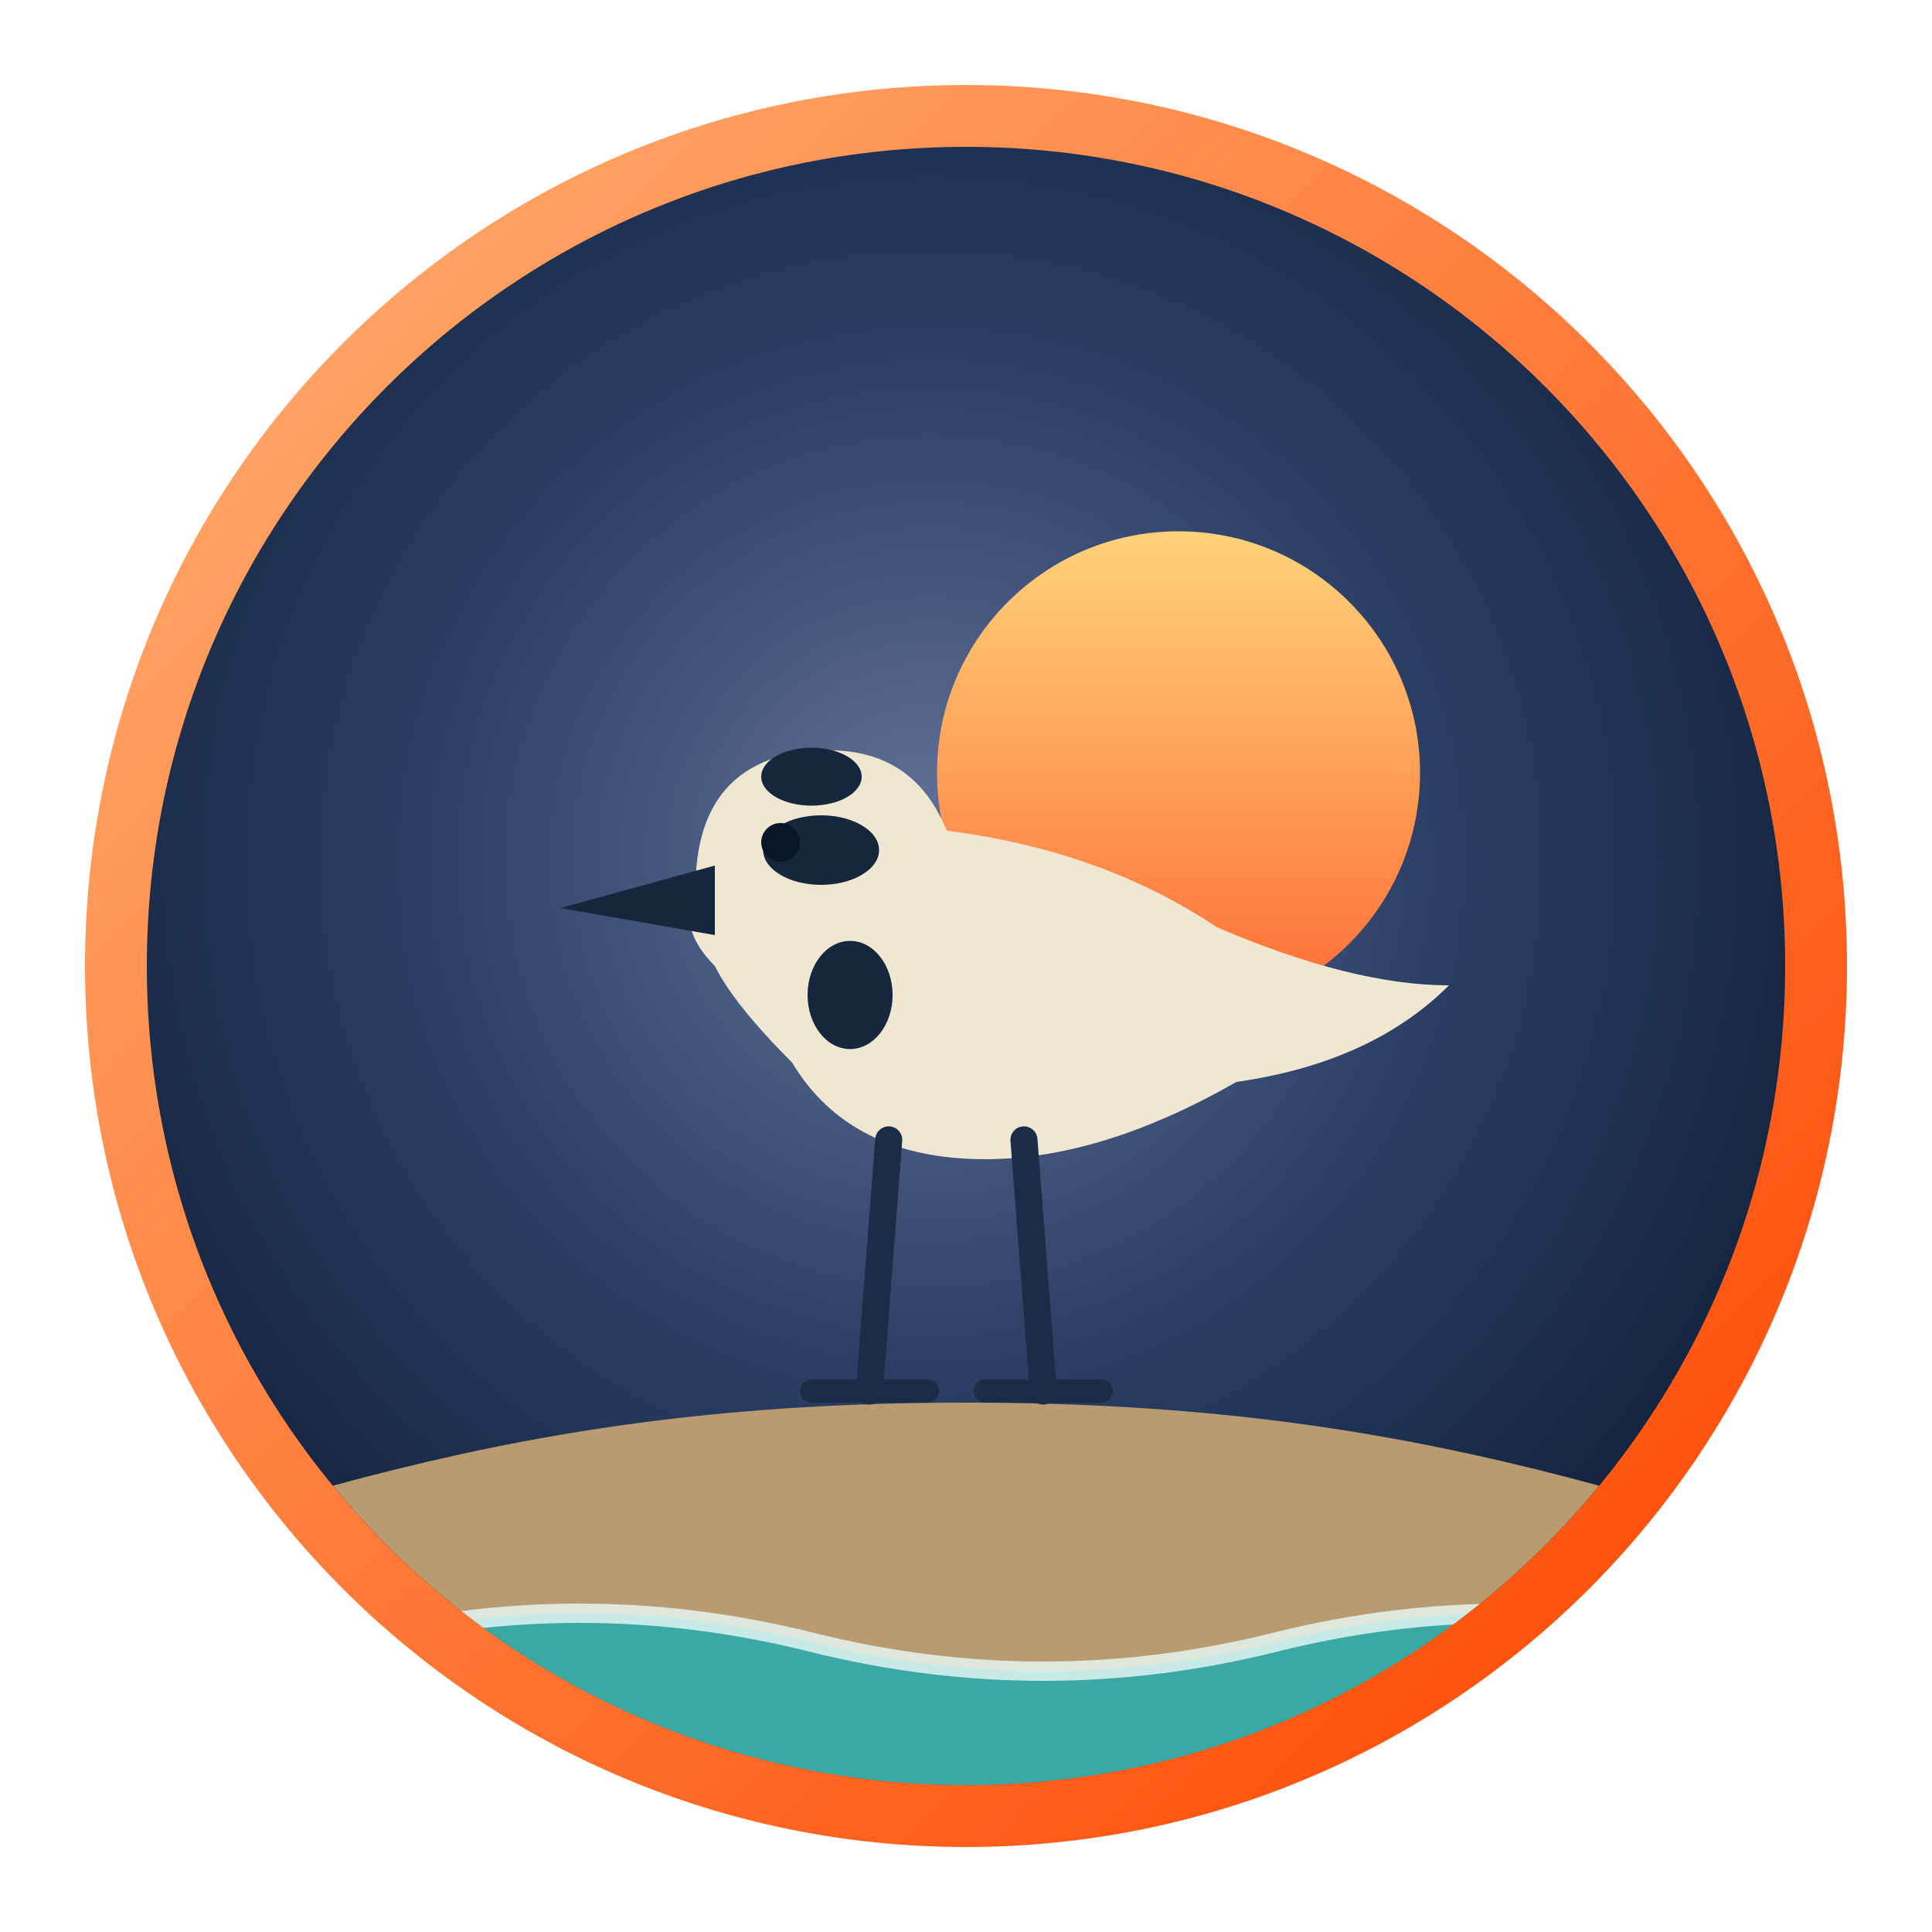
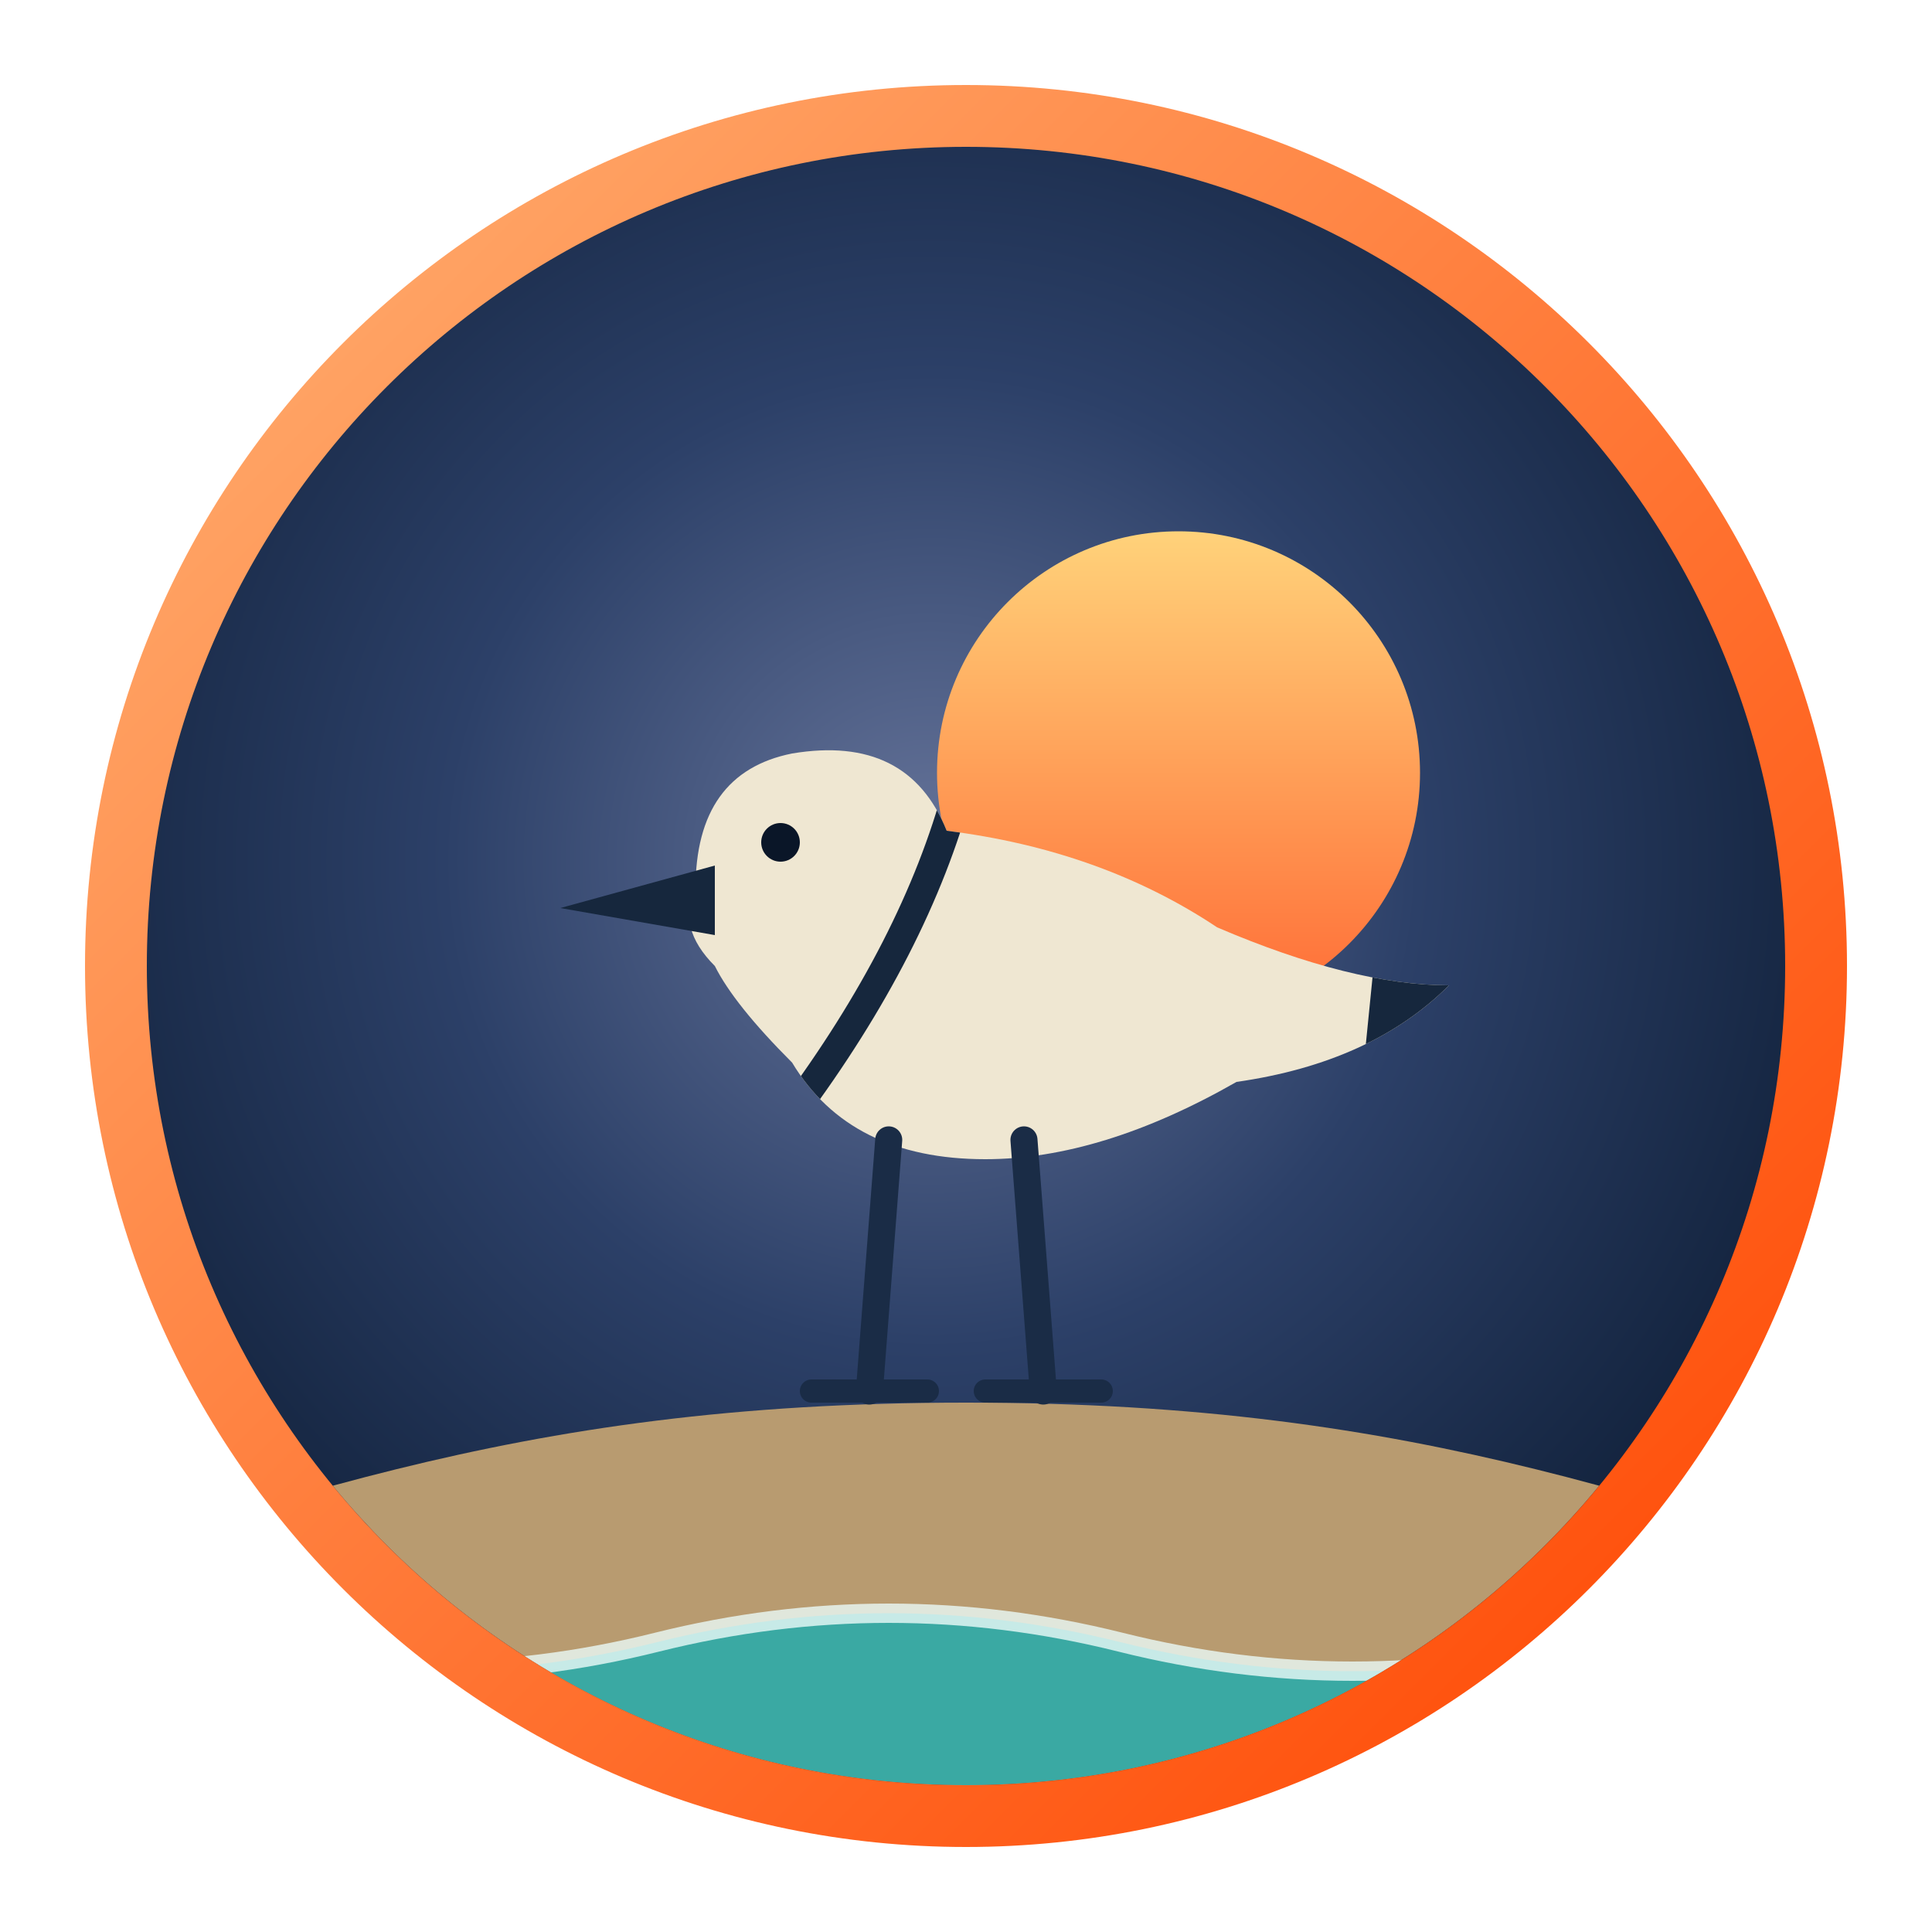
<svg xmlns="http://www.w3.org/2000/svg" viewBox="0 0 100 100" role="img" aria-label="Surftober — a snowy plover on a dune at sunset, within a medal ring">
  <defs>
    <linearGradient id="ring" x1="0" y1="0" x2="1" y2="1">
      <stop offset="0" stop-color="#ffb072" />
      <stop offset="1" stop-color="#ff4500" />
    </linearGradient>
    <linearGradient id="sun" x1="0" y1="0" x2="0" y2="1">
      <stop offset="0" stop-color="#ffd27a" />
      <stop offset="1" stop-color="#ff6b35" />
    </linearGradient>
    <radialGradient id="sky" cx="48%" cy="44%" r="62%">
      <stop offset="0" stop-color="#66749a" />
      <stop offset="0.45" stop-color="#2c4068" />
      <stop offset="1" stop-color="#0b1a30" />
    </radialGradient>
    <clipPath id="disc">
      <circle cx="50" cy="50" r="42.4" />
    </clipPath>
+     <clipPath id="bird">
+       <path d="M36 46 Q 36 40 41 39 Q 47 38 49 43 Q 57 44 63 48 Q 70 51 75 51 Q 71 55 64 56 Q 57 60 51 60 Q 44 60 41 55 Q 38 52 37 50 Q 35 48 36 46 Z" />
+     </clipPath>
  </defs>
  <circle cx="50" cy="50" r="45" fill="url(#sky)" />
  <g clip-path="url(#disc)">
    <circle cx="61" cy="40" r="12.5" fill="url(#sun)" />
    <path d="M-6 84.0 C 14 78, 26.0 72.6, 50 72.6 C 74.0 72.6, 86 78, 106 84.0 L 106 104 L -6 104 Z" fill="#b89b70" />
-     <path d="M-6 85 q 12 3 24 0 t 24 0 t 24 0 t 24 0 t 24 0 L 120 104 L -6 104 Z" fill="#3aa9a3" />
-     <path d="M-6 85 q 12 3 24 0 t 24 0 t 24 0 t 24 0 t 24 0" fill="none" stroke="#eafaf8" stroke-width="1" stroke-linecap="round" opacity="0.8" />
+     <path d="M-14 85 q 12 -3 24 0 t 24 0 t 24 0 t 24 0 t 24 0 t 24 0 L 120 104 L -14 104 Z" fill="#3aa9a3" />
+     <path d="M-14 85 q 12 -3 24 0 t 24 0 t 24 0 t 24 0 t 24 0 t 24 0" fill="none" stroke="#eafaf8" stroke-width="1" stroke-linecap="round" opacity="0.8" />
    <path d="M36 46 Q 36 40 41 39 Q 47 38 49 43 Q 57 44 63 48 Q 70 51 75 51 Q 71 55 64 56 Q 57 60 51 60 Q 44 60 41 55 Q 38 52 37 50 Q 35 48 36 46 Z" fill="#efe7d2" />
    <path d="M46 59 L 45 72 M53 59 L 54 72" stroke="#1a2c46" stroke-width="1.4" stroke-linecap="round" />
    <path d="M42 72 L 48 72 M51 72 L 57 72" stroke="#1a2c46" stroke-width="1.2" stroke-linecap="round" />
-     <ellipse cx="42" cy="40.2" rx="2.6" ry="1.5" fill="#16273d" />
-     <ellipse cx="42.5" cy="44" rx="3" ry="1.8" fill="#16273d" />
-     <ellipse cx="44" cy="51.5" rx="2.2" ry="2.8" fill="#16273d" />
+     <path d="M49.6 40.8 Q 47.4 49 41 57.6" fill="none" stroke="#16273d" stroke-width="1.5" clip-path="url(#bird)" />
+     <path d="M71.6 45 L 80 45 L 80 59 L 70.2 59 Z" fill="#16273d" clip-path="url(#bird)" />
    <polygon points="37,44.8 29,47 37,48.4" fill="#16273d" />
    <circle cx="40.4" cy="43.6" r="1" fill="#0a1628" />
  </g>
  <circle cx="50" cy="50" r="44" fill="none" stroke="url(#ring)" stroke-width="3.2" />
</svg>
